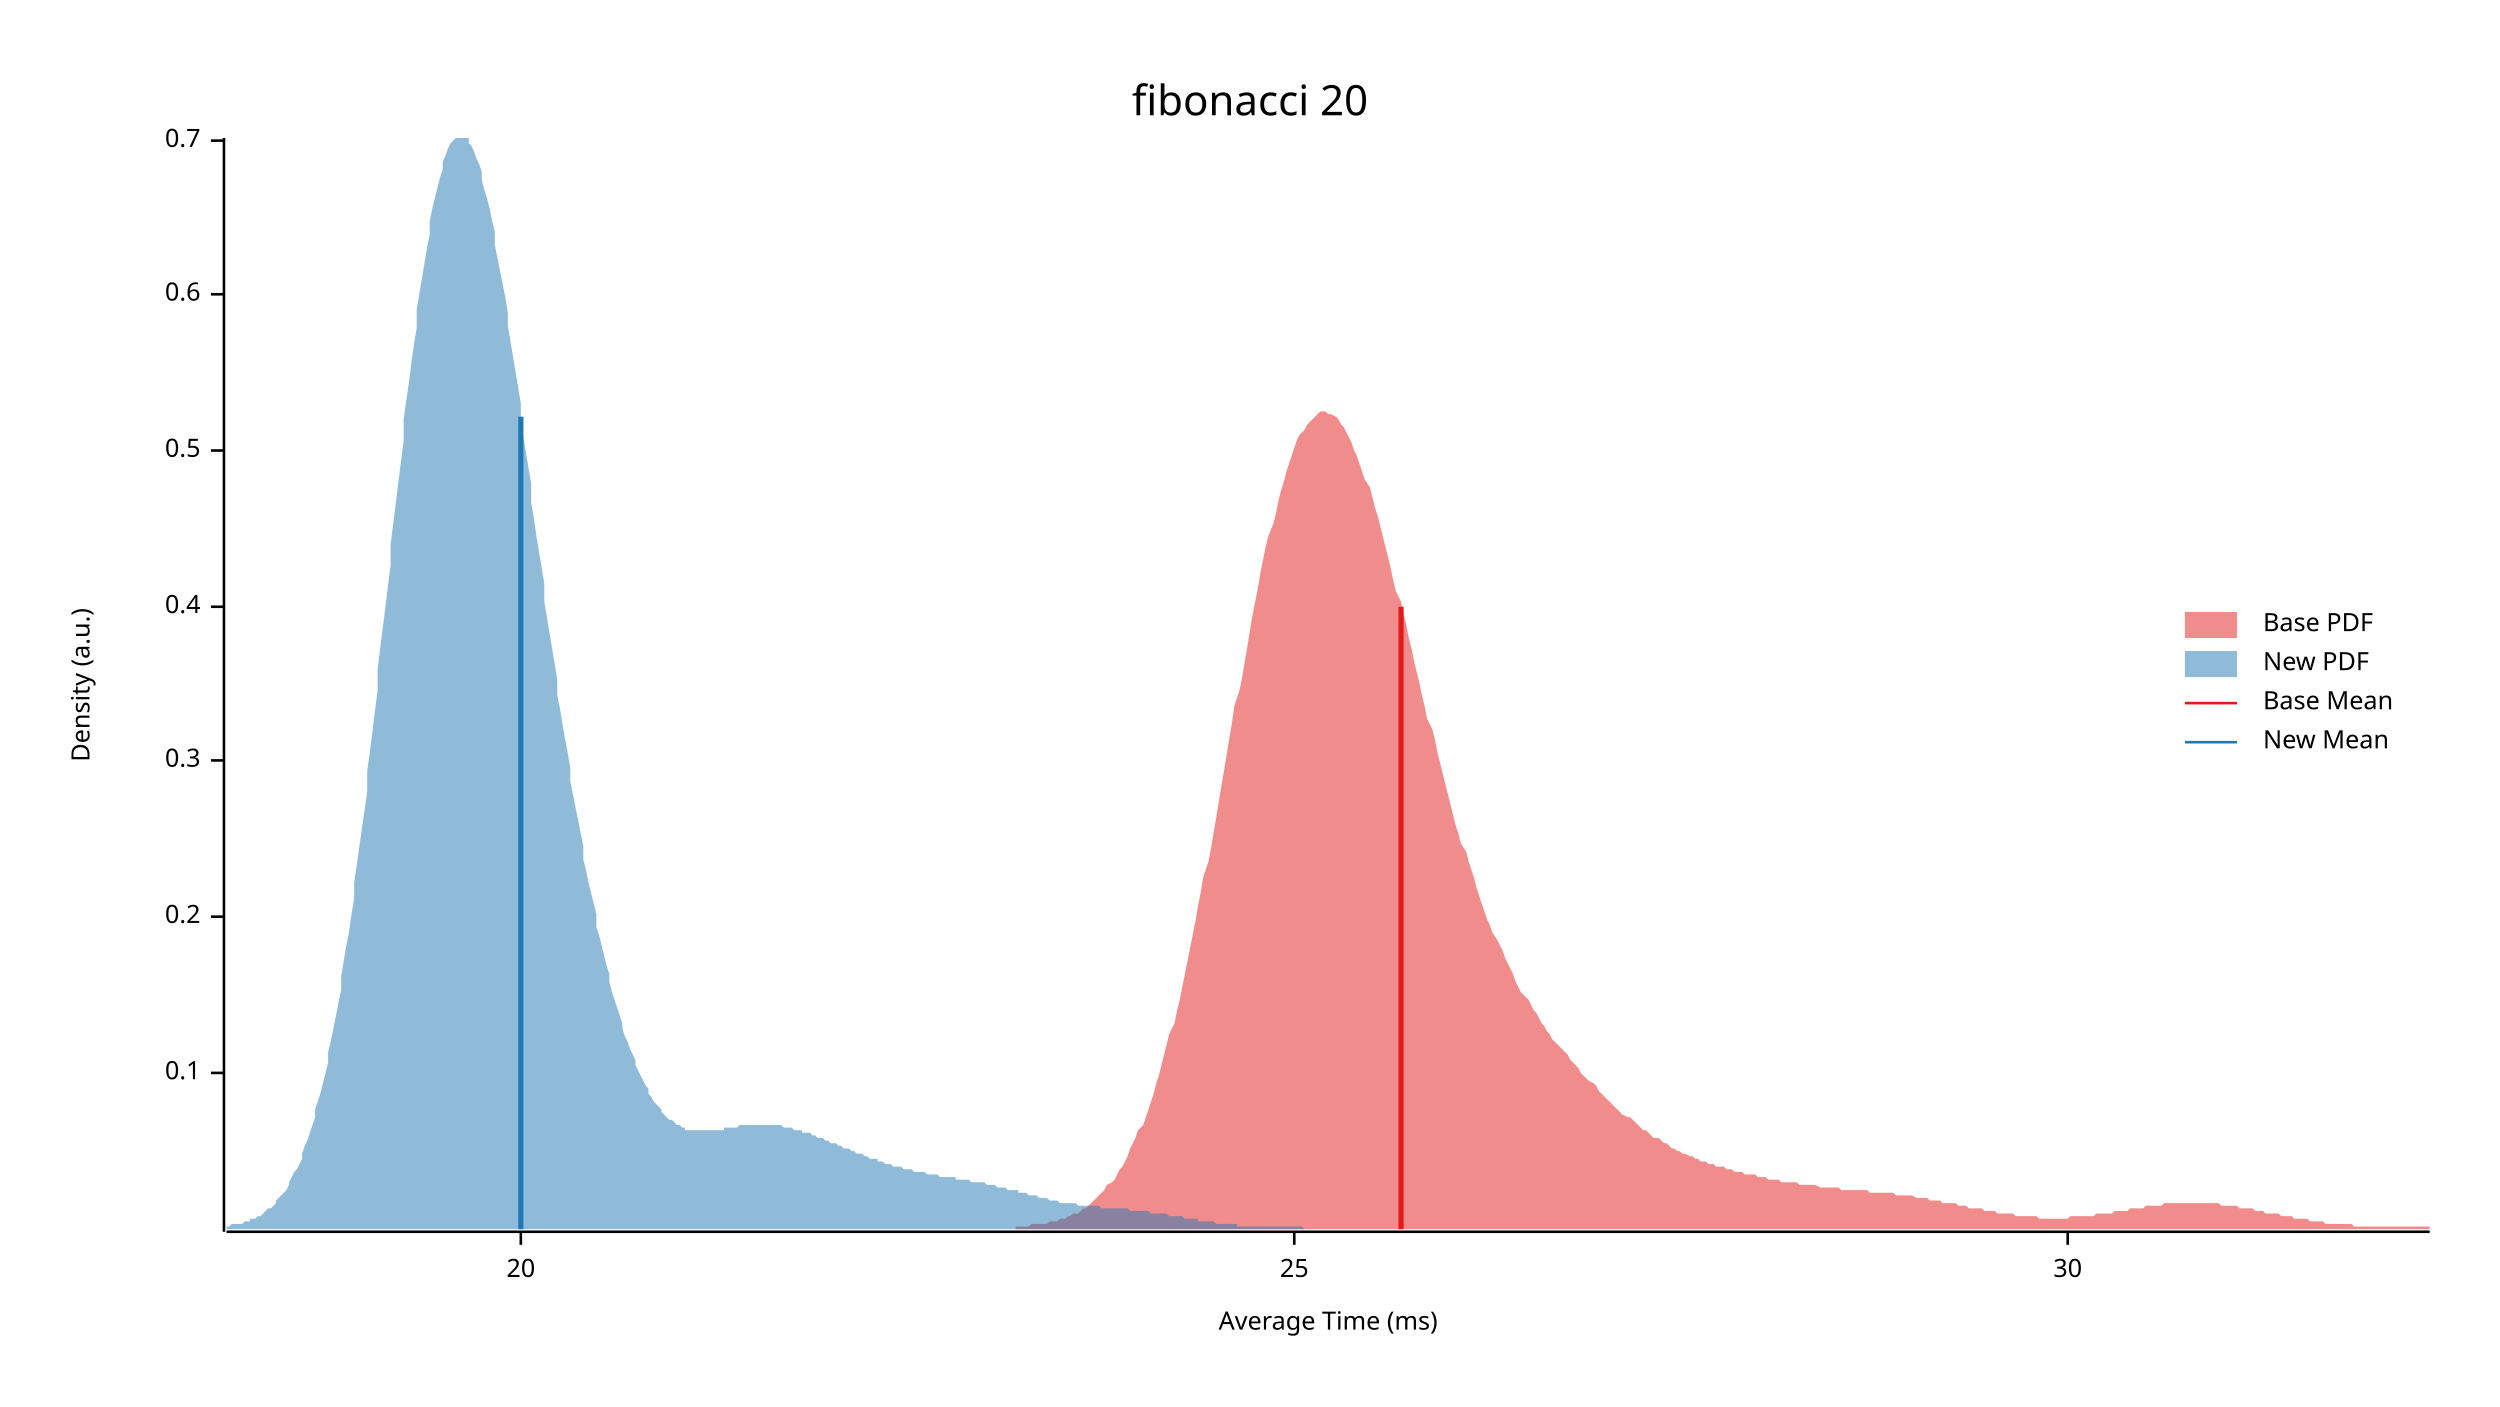
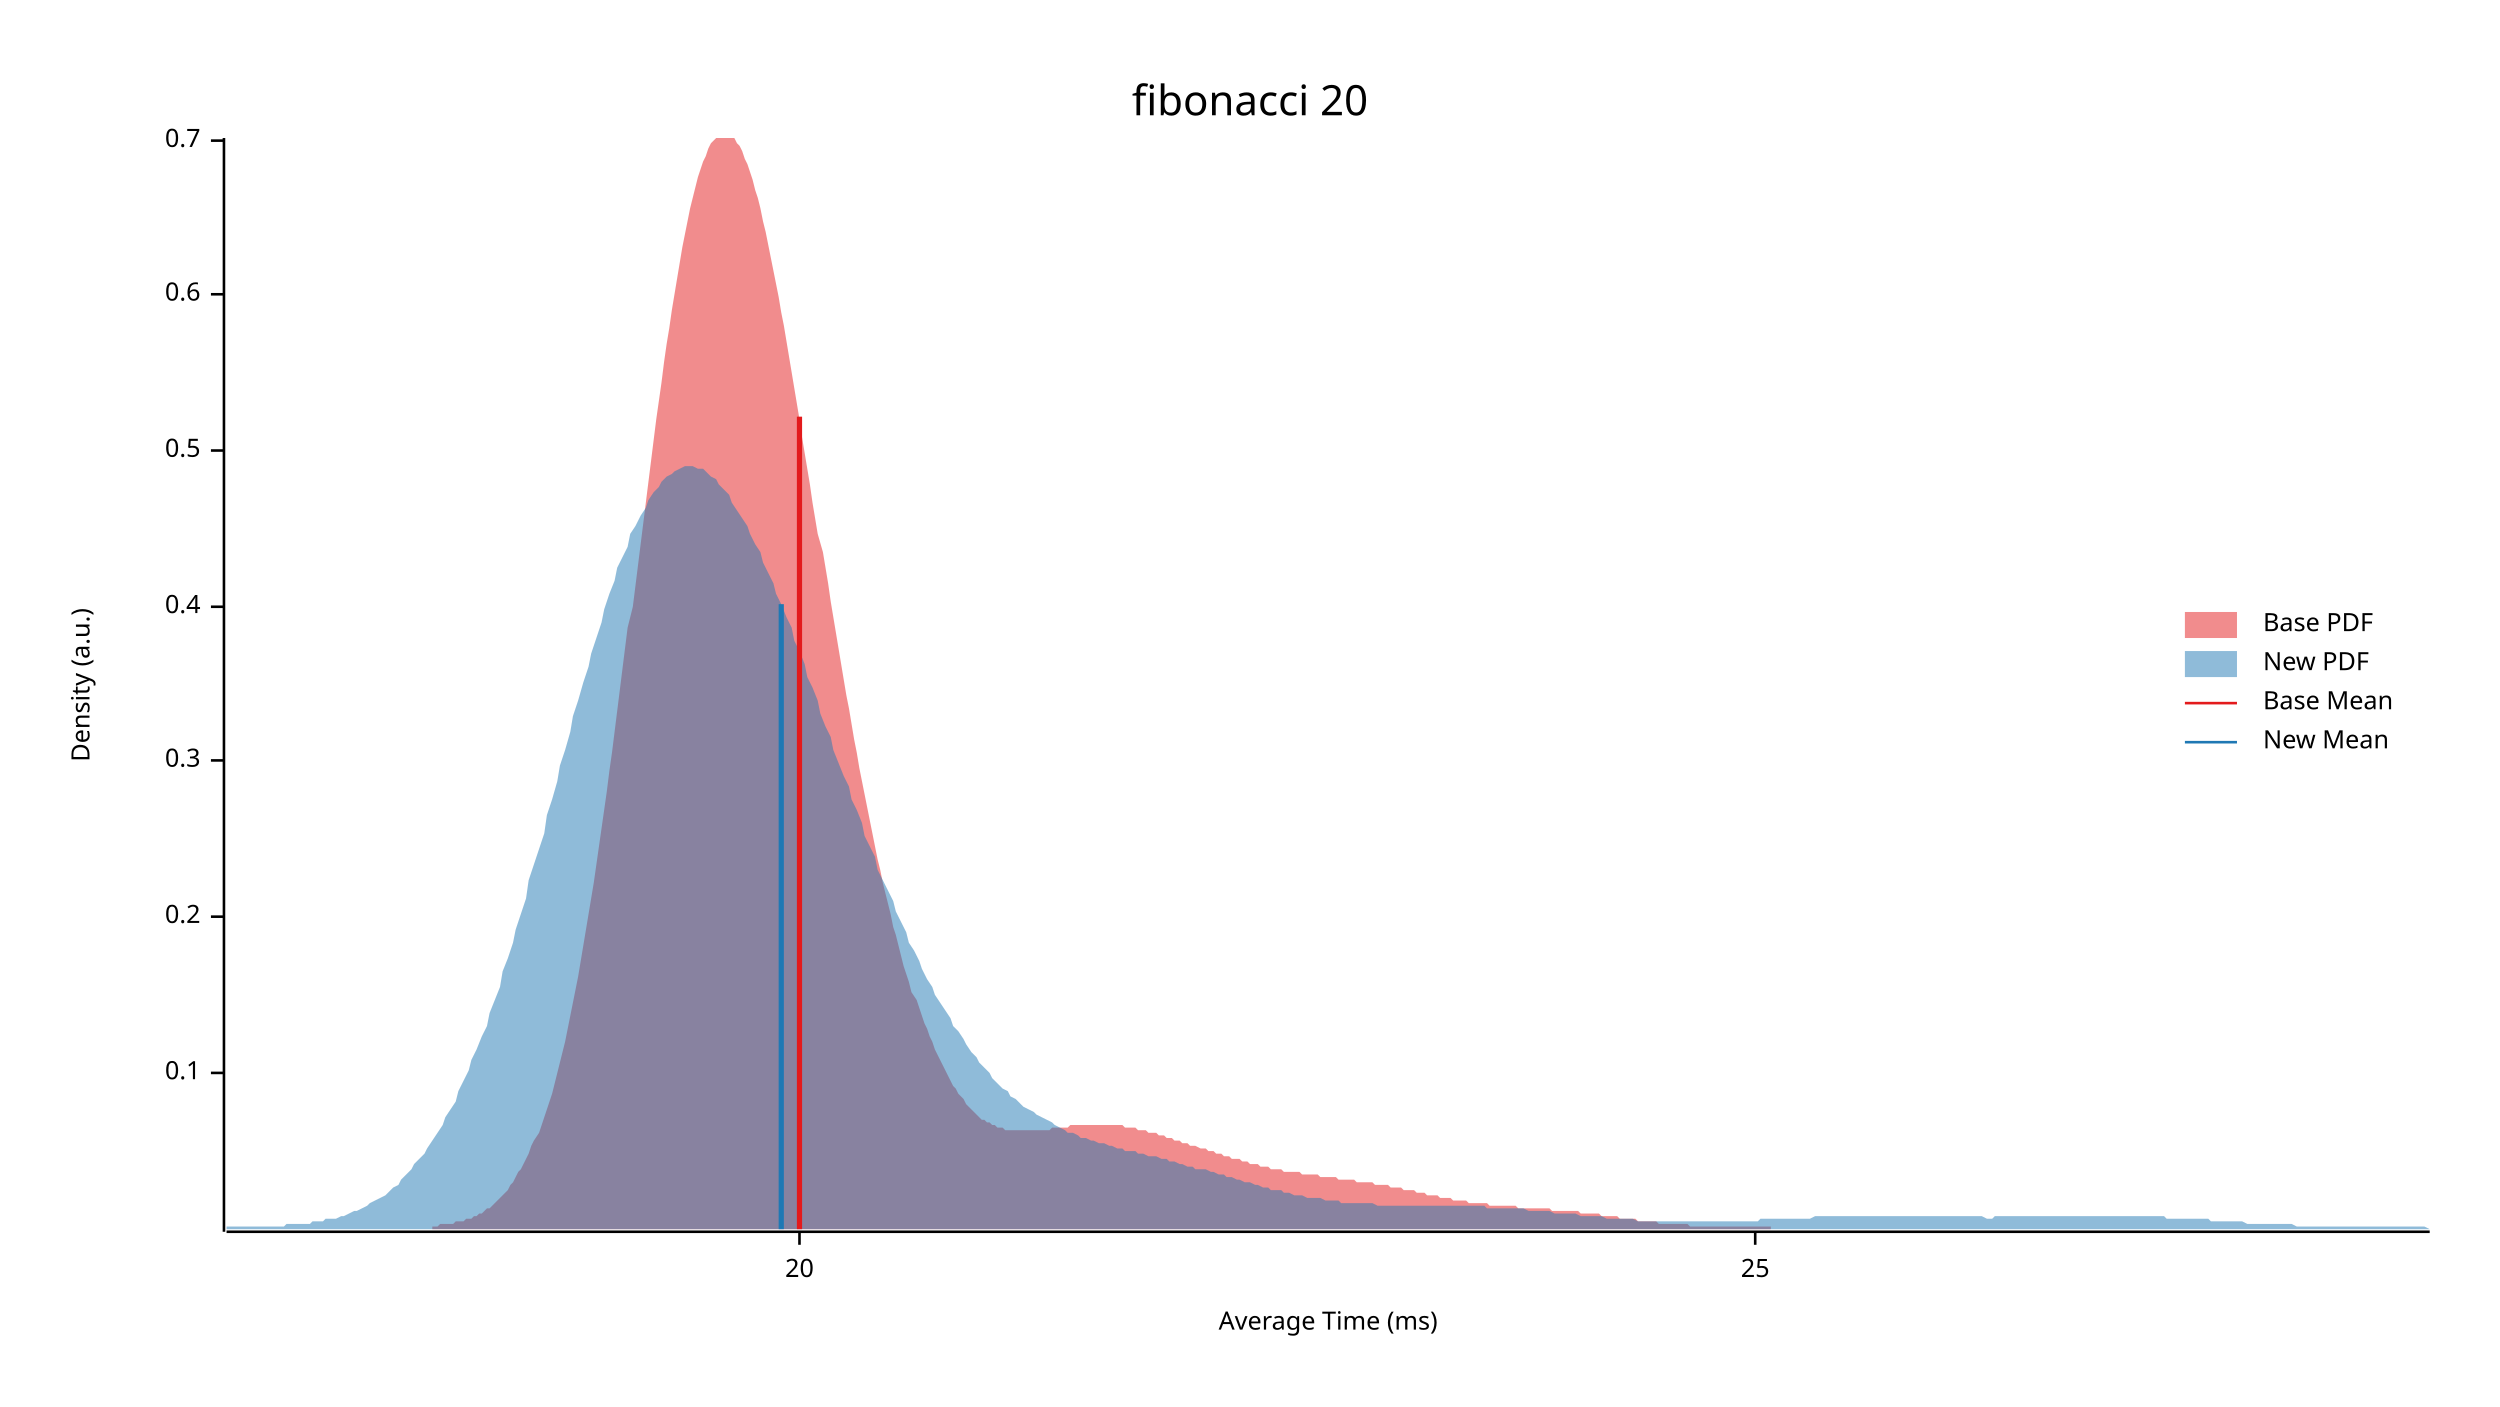
<svg xmlns="http://www.w3.org/2000/svg" width="960" height="540">
  <text x="480" y="32" dy="0.76em" text-anchor="middle" font-family="sans-serif" font-size="16.129" opacity="1" fill="#000000">
fibonacci 20
</text>
  <text x="27" y="263" dy="0.76em" text-anchor="middle" font-family="sans-serif" font-size="9.677" opacity="1" fill="#000000" transform="rotate(270, 27, 263)">
Density (a.u.)
</text>
  <text x="510" y="513" dy="-0.5ex" text-anchor="middle" font-family="sans-serif" font-size="9.677" opacity="1" fill="#000000">
Average Time (ms)
</text>
  <polyline fill="none" opacity="1" stroke="#000000" stroke-width="1" points="86,53 86,473 " />
  <text x="77" y="412" dy="0.5ex" text-anchor="end" font-family="sans-serif" font-size="9.677" opacity="1" fill="#000000">
0.1
</text>
  <polyline fill="none" opacity="1" stroke="#000000" stroke-width="1" points="81,412 86,412 " />
  <text x="77" y="352" dy="0.5ex" text-anchor="end" font-family="sans-serif" font-size="9.677" opacity="1" fill="#000000">
0.2
</text>
  <polyline fill="none" opacity="1" stroke="#000000" stroke-width="1" points="81,352 86,352 " />
  <text x="77" y="292" dy="0.5ex" text-anchor="end" font-family="sans-serif" font-size="9.677" opacity="1" fill="#000000">
0.3
</text>
  <polyline fill="none" opacity="1" stroke="#000000" stroke-width="1" points="81,292 86,292 " />
  <text x="77" y="233" dy="0.5ex" text-anchor="end" font-family="sans-serif" font-size="9.677" opacity="1" fill="#000000">
0.4
</text>
  <polyline fill="none" opacity="1" stroke="#000000" stroke-width="1" points="81,233 86,233 " />
  <text x="77" y="173" dy="0.5ex" text-anchor="end" font-family="sans-serif" font-size="9.677" opacity="1" fill="#000000">
0.5
</text>
  <polyline fill="none" opacity="1" stroke="#000000" stroke-width="1" points="81,173 86,173 " />
  <text x="77" y="113" dy="0.5ex" text-anchor="end" font-family="sans-serif" font-size="9.677" opacity="1" fill="#000000">
0.6
</text>
  <polyline fill="none" opacity="1" stroke="#000000" stroke-width="1" points="81,113 86,113 " />
  <text x="77" y="54" dy="0.5ex" text-anchor="end" font-family="sans-serif" font-size="9.677" opacity="1" fill="#000000">
0.7
</text>
  <polyline fill="none" opacity="1" stroke="#000000" stroke-width="1" points="81,54 86,54 " />
  <polyline fill="none" opacity="1" stroke="#000000" stroke-width="1" points="87,473 933,473 " />
-   <text x="200" y="483" dy="0.76em" text-anchor="middle" font-family="sans-serif" font-size="9.677" opacity="1" fill="#000000">
+   <text x="307" y="483" dy="0.76em" text-anchor="middle" font-family="sans-serif" font-size="9.677" opacity="1" fill="#000000">
20
</text>
-   <polyline fill="none" opacity="1" stroke="#000000" stroke-width="1" points="200,473 200,478 " />
-   <text x="497" y="483" dy="0.76em" text-anchor="middle" font-family="sans-serif" font-size="9.677" opacity="1" fill="#000000">
+   <polyline fill="none" opacity="1" stroke="#000000" stroke-width="1" points="307,473 307,478 " />
+   <text x="674" y="483" dy="0.76em" text-anchor="middle" font-family="sans-serif" font-size="9.677" opacity="1" fill="#000000">
25
</text>
-   <polyline fill="none" opacity="1" stroke="#000000" stroke-width="1" points="497,473 497,478 " />
-   <text x="794" y="483" dy="0.76em" text-anchor="middle" font-family="sans-serif" font-size="9.677" opacity="1" fill="#000000">
- 30
- </text>
-   <polyline fill="none" opacity="1" stroke="#000000" stroke-width="1" points="794,473 794,478 " />
-   <polygon opacity="0.5" fill="#E31A1C" points="390,471 391,471 392,471 393,471 394,471 395,471 396,470 397,470 398,470 399,470 400,470 402,470 403,469 404,469 405,469 406,469 407,468 408,468 409,468 410,467 411,467 412,466 414,466 415,465 416,464 417,464 418,463 419,462 420,461 421,460 422,459 423,458 424,457 425,455 427,454 428,453 429,451 430,449 431,448 432,446 433,444 434,441 435,439 436,437 437,434 439,432 440,429 441,426 442,423 443,420 444,416 445,413 446,409 447,405 448,401 449,397 451,393 452,388 453,384 454,379 455,374 456,369 457,364 458,359 459,354 460,348 461,343 462,337 464,331 465,326 466,320 467,314 468,308 469,302 470,296 471,290 472,284 473,278 474,271 476,265 477,260 478,254 479,248 480,242 481,236 482,231 483,226 484,220 485,215 486,210 487,206 489,201 490,197 491,192 492,188 493,185 494,181 495,178 496,175 497,172 498,169 499,167 501,165 502,163 503,162 504,161 505,160 506,159 507,158 508,158 509,158 510,159 511,159 513,160 514,161 515,163 516,164 517,166 518,168 519,170 520,173 521,175 522,178 523,181 524,184 526,187 527,191 528,195 529,198 530,202 531,206 532,210 533,214 534,218 535,223 536,227 538,231 539,236 540,240 541,245 542,249 543,254 544,258 545,262 546,267 547,271 548,276 550,280 551,284 552,289 553,293 554,297 555,301 556,305 557,309 558,313 559,317 560,320 561,324 563,327 564,331 565,334 566,337 567,341 568,344 569,347 570,350 571,353 572,355 573,358 575,361 576,363 577,365 578,368 579,370 580,372 581,374 582,377 583,379 584,381 585,382 587,384 588,386 589,388 590,389 591,391 592,393 593,394 594,396 595,397 596,399 597,400 598,401 600,403 601,404 602,405 603,407 604,408 605,409 606,410 607,412 608,413 609,414 610,415 612,416 613,417 614,419 615,420 616,421 617,422 618,423 619,424 620,425 621,426 622,427 623,428 625,429 626,429 627,430 628,431 629,432 630,433 631,434 632,434 633,435 634,436 635,437 637,437 638,438 639,439 640,439 641,440 642,441 643,441 644,442 645,442 646,443 647,443 649,444 650,444 651,445 652,445 653,446 654,446 655,446 656,447 657,447 658,447 659,448 660,448 662,448 663,449 664,449 665,449 666,450 667,450 668,450 669,450 670,451 671,451 672,451 674,451 675,452 676,452 677,452 678,452 679,453 680,453 681,453 682,453 683,453 684,454 686,454 687,454 688,454 689,454 690,454 691,455 692,455 693,455 694,455 695,455 696,455 697,455 699,456 700,456 701,456 702,456 703,456 704,456 705,456 706,456 707,457 708,457 709,457 711,457 712,457 713,457 714,457 715,457 716,457 717,457 718,458 719,458 720,458 721,458 723,458 724,458 725,458 726,458 727,458 728,459 729,459 730,459 731,459 732,459 733,459 734,459 736,460 737,460 738,460 739,460 740,460 741,461 742,461 743,461 744,461 745,461 746,462 748,462 749,462 750,462 751,462 752,463 753,463 754,463 755,463 756,464 757,464 758,464 760,464 761,464 762,465 763,465 764,465 765,465 766,465 767,466 768,466 769,466 770,466 771,466 773,466 774,467 775,467 776,467 777,467 778,467 779,467 780,467 781,467 782,467 783,468 785,468 786,468 787,468 788,468 789,468 790,468 791,468 792,468 793,468 794,468 795,467 796,467 798,467 799,467 800,467 801,467 802,467 803,467 804,467 805,466 806,466 807,466 808,466 810,466 811,466 812,465 813,465 814,465 815,465 816,465 817,465 818,464 819,464 820,464 822,464 823,464 824,463 825,463 826,463 827,463 828,463 829,463 830,463 831,462 832,462 833,462 835,462 836,462 837,462 838,462 839,462 840,462 841,462 842,462 843,462 844,462 845,462 847,462 848,462 849,462 850,462 851,462 852,462 853,463 854,463 855,463 856,463 857,463 859,463 860,464 861,464 862,464 863,464 864,464 865,464 866,465 867,465 868,465 869,465 870,466 872,466 873,466 874,466 875,466 876,467 877,467 878,467 879,467 880,467 881,468 882,468 884,468 885,468 886,468 887,469 888,469 889,469 890,469 891,469 892,469 893,470 894,470 896,470 897,470 898,470 899,470 900,470 901,470 902,470 903,470 904,471 905,471 906,471 907,471 909,471 910,471 911,471 912,471 913,471 914,471 915,471 916,471 917,471 918,471 919,471 921,471 922,471 923,471 924,471 925,471 926,471 927,471 928,471 929,471 930,471 931,471 933,471 933,472 390,472 " />
-   <polygon opacity="0.5" fill="#1F78B4" points="87,471 87,471 88,471 89,470 90,470 91,470 91,470 92,470 93,470 94,469 95,469 96,469 96,468 97,468 98,468 99,467 100,467 101,466 101,466 102,465 103,464 104,464 105,463 106,462 106,461 107,460 108,459 109,458 110,457 111,455 111,454 112,452 113,450 114,449 115,447 116,445 116,443 117,440 118,438 119,435 120,432 121,429 121,426 122,423 123,420 124,416 125,412 126,408 126,404 127,400 128,395 129,390 130,385 131,380 131,375 132,369 133,363 134,358 135,351 136,345 136,339 137,332 138,325 139,318 140,311 141,304 141,296 142,289 143,281 144,273 145,265 145,257 146,249 147,241 148,233 149,225 150,217 150,209 151,201 152,193 153,185 154,177 155,169 155,161 156,154 157,147 158,139 159,132 160,126 160,119 161,113 162,107 163,101 164,95 165,90 165,85 166,80 167,76 168,72 169,68 170,65 170,62 171,60 172,57 173,55 174,54 175,53 175,53 176,53 177,53 178,53 179,53 180,53 180,55 181,56 182,58 183,61 184,63 185,66 185,69 186,73 187,76 188,80 189,85 190,89 190,94 191,99 192,104 193,109 194,114 195,120 195,125 196,131 197,137 198,143 199,149 200,155 200,161 201,168 202,174 203,180 204,186 204,193 205,199 206,206 207,212 208,218 209,224 209,231 210,237 211,243 212,249 213,255 214,261 214,267 215,272 216,278 217,284 218,289 219,295 219,300 220,305 221,310 222,315 223,320 224,325 224,330 225,334 226,339 227,343 228,347 229,351 229,356 230,359 231,363 232,367 233,371 234,374 234,377 235,381 236,384 237,387 238,390 239,393 239,395 240,398 241,400 242,403 243,405 244,407 244,409 245,411 246,413 247,415 248,417 249,418 249,420 250,421 251,423 252,424 253,425 254,426 254,427 255,428 256,429 257,430 258,430 259,431 259,431 260,432 261,432 262,433 263,433 263,434 264,434 265,434 266,434 267,434 268,434 268,434 269,434 270,434 271,434 272,434 273,434 273,434 274,434 275,434 276,434 277,434 278,434 278,433 279,433 280,433 281,433 282,433 283,433 283,433 284,432 285,432 286,432 287,432 288,432 288,432 289,432 290,432 291,432 292,432 293,432 293,432 294,432 295,432 296,432 297,432 298,432 298,432 299,432 300,432 301,433 302,433 303,433 303,433 304,433 305,434 306,434 307,434 308,434 308,435 309,435 310,435 311,435 312,436 313,436 313,436 314,437 315,437 316,437 317,438 318,438 318,438 319,439 320,439 321,439 322,440 322,440 323,440 324,441 325,441 326,441 327,442 327,442 328,442 329,443 330,443 331,443 332,444 332,444 333,444 334,445 335,445 336,445 337,445 337,446 338,446 339,446 340,447 341,447 342,447 342,447 343,448 344,448 345,448 346,448 347,449 347,449 348,449 349,449 350,449 351,450 352,450 352,450 353,450 354,450 355,450 356,451 357,451 357,451 358,451 359,451 360,451 361,452 362,452 362,452 363,452 364,452 365,452 366,452 367,452 367,453 368,453 369,453 370,453 371,453 372,453 372,453 373,454 374,454 375,454 376,454 376,454 377,454 378,454 379,455 380,455 381,455 381,455 382,455 383,456 384,456 385,456 386,456 386,456 387,457 388,457 389,457 390,457 391,457 391,458 392,458 393,458 394,458 395,459 396,459 396,459 397,459 398,459 399,460 400,460 401,460 401,460 402,460 403,461 404,461 405,461 406,461 406,461 407,462 408,462 409,462 410,462 411,462 411,462 412,462 413,462 414,463 415,463 416,463 416,463 417,463 418,463 419,463 420,463 421,463 421,463 422,463 423,464 424,464 425,464 426,464 426,464 427,464 428,464 429,464 430,464 431,464 431,464 432,464 433,464 434,465 435,465 435,465 436,465 437,465 438,465 439,465 440,465 440,465 441,465 442,466 443,466 444,466 445,466 445,466 446,466 447,466 448,466 449,467 450,467 450,467 451,467 452,467 453,467 454,467 455,468 455,468 456,468 457,468 458,468 459,468 460,468 460,469 461,469 462,469 463,469 464,469 465,469 465,469 466,469 467,470 468,470 469,470 470,470 470,470 471,470 472,470 473,470 474,470 475,470 475,471 476,471 477,471 478,471 479,471 480,471 480,471 481,471 482,471 483,471 484,471 485,471 485,471 486,471 487,471 488,471 489,471 490,471 490,471 491,471 492,471 493,471 494,471 494,471 495,471 496,471 497,471 498,471 499,471 499,471 500,471 501,472 501,472 87,472 " />
-   <polyline fill="none" opacity="1" stroke="#E31A1C" stroke-width="2" points="538,472 538,233 " />
-   <polyline fill="none" opacity="1" stroke="#1F78B4" stroke-width="2" points="200,472 200,160 " />
+   <polyline fill="none" opacity="1" stroke="#000000" stroke-width="1" points="674,473 674,478 " />
+   <polygon opacity="0.5" fill="#E31A1C" points="166,471 167,471 168,471 169,470 171,470 172,470 173,470 174,470 175,469 176,469 177,469 178,469 179,468 180,468 181,468 182,467 183,467 184,466 185,466 186,465 187,464 188,464 189,463 190,462 191,461 192,460 193,459 194,458 195,457 196,455 197,454 198,452 199,450 200,449 201,447 202,445 203,443 204,440 205,438 207,435 208,432 209,429 210,426 211,423 212,420 213,416 214,412 215,408 216,404 217,400 218,395 219,390 220,385 221,380 222,375 223,369 224,363 225,357 226,351 227,345 228,339 229,332 230,325 231,318 232,311 233,304 234,296 235,289 236,281 237,273 238,265 239,257 240,249 241,241 243,233 244,225 245,217 246,209 247,201 248,193 249,185 250,177 251,169 252,161 253,154 254,147 255,139 256,132 257,126 258,119 259,113 260,107 261,101 262,95 263,90 264,85 265,80 266,76 267,72 268,68 269,65 270,62 271,60 272,57 273,55 274,54 275,53 276,53 277,53 278,53 280,53 281,53 282,53 283,55 284,56 285,58 286,61 287,63 288,66 289,69 290,73 291,76 292,80 293,85 294,89 295,94 296,99 297,104 298,109 299,114 300,120 301,125 302,131 303,137 304,143 305,149 306,155 307,161 308,168 309,174 310,180 311,186 312,193 313,199 314,205 316,212 317,218 318,224 319,231 320,237 321,243 322,249 323,255 324,261 325,267 326,272 327,278 328,284 329,289 330,295 331,300 332,305 333,310 334,315 335,320 336,325 337,330 338,334 339,339 340,343 341,347 342,351 343,356 344,359 345,363 346,367 347,371 348,374 349,377 350,381 352,384 353,387 354,390 355,393 356,395 357,398 358,400 359,403 360,405 361,407 362,409 363,411 364,413 365,415 366,417 367,418 368,420 369,421 370,422 371,424 372,425 373,426 374,427 375,428 376,429 377,430 378,430 379,431 380,431 381,432 382,432 383,433 384,433 385,433 386,434 388,434 389,434 390,434 391,434 392,434 393,434 394,434 395,434 396,434 397,434 398,434 399,434 400,434 401,434 402,434 403,434 404,433 405,433 406,433 407,433 408,433 409,433 410,433 411,432 412,432 413,432 414,432 415,432 416,432 417,432 418,432 419,432 420,432 421,432 422,432 424,432 425,432 426,432 427,432 428,432 429,432 430,432 431,432 432,433 433,433 434,433 435,433 436,433 437,434 438,434 439,434 440,434 441,435 442,435 443,435 444,435 445,436 446,436 447,436 448,437 449,437 450,437 451,438 452,438 453,438 454,439 455,439 456,439 457,440 458,440 459,440 461,441 462,441 463,441 464,442 465,442 466,442 467,443 468,443 469,443 470,444 471,444 472,444 473,445 474,445 475,445 476,445 477,446 478,446 479,446 480,447 481,447 482,447 483,447 484,448 485,448 486,448 487,448 488,449 489,449 490,449 491,449 492,449 493,450 494,450 495,450 497,450 498,450 499,450 500,451 501,451 502,451 503,451 504,451 505,451 506,451 507,452 508,452 509,452 510,452 511,452 512,452 513,452 514,453 515,453 516,453 517,453 518,453 519,453 520,453 521,454 522,454 523,454 524,454 525,454 526,454 527,454 528,455 529,455 530,455 531,455 533,455 534,456 535,456 536,456 537,456 538,456 539,457 540,457 541,457 542,457 543,457 544,458 545,458 546,458 547,458 548,459 549,459 550,459 551,459 552,459 553,460 554,460 555,460 556,460 557,460 558,461 559,461 560,461 561,461 562,461 563,461 564,462 565,462 566,462 567,462 569,462 570,462 571,462 572,463 573,463 574,463 575,463 576,463 577,463 578,463 579,463 580,463 581,463 582,463 583,464 584,464 585,464 586,464 587,464 588,464 589,464 590,464 591,464 592,464 593,464 594,464 595,464 596,465 597,465 598,465 599,465 600,465 601,465 602,465 603,465 605,465 606,465 607,466 608,466 609,466 610,466 611,466 612,466 613,466 614,466 615,467 616,467 617,467 618,467 619,467 620,467 621,467 622,468 623,468 624,468 625,468 626,468 627,468 628,468 629,469 630,469 631,469 632,469 633,469 634,469 635,469 636,469 637,470 638,470 639,470 640,470 642,470 643,470 644,470 645,470 646,470 647,470 648,470 649,471 650,471 651,471 652,471 653,471 654,471 655,471 656,471 657,471 658,471 659,471 660,471 661,471 662,471 663,471 664,471 665,471 666,471 667,471 668,471 669,471 670,471 671,471 672,471 673,471 674,471 675,471 676,471 678,471 679,471 680,471 680,472 166,472 " />
+   <polygon opacity="0.5" fill="#1F78B4" points="87,471 88,471 90,471 92,471 93,471 95,471 97,471 98,471 100,471 102,471 103,471 105,471 107,471 109,471 110,470 112,470 114,470 115,470 117,470 119,470 120,469 122,469 124,469 125,468 127,468 129,468 131,467 132,467 134,466 136,465 137,465 139,464 141,463 142,462 144,461 146,460 148,459 149,458 151,456 153,455 154,453 156,451 158,449 159,447 161,445 163,443 164,441 166,438 168,435 170,432 171,429 173,426 175,423 176,419 178,415 180,411 181,407 183,403 185,398 187,394 188,389 190,384 192,379 193,373 195,368 197,362 198,357 200,351 202,345 203,338 205,332 207,326 209,320 210,313 212,307 214,300 215,294 217,288 219,281 220,275 222,269 224,262 226,256 227,251 229,245 231,239 232,234 234,228 236,223 237,218 239,214 241,210 242,205 244,202 246,198 248,195 249,192 251,189 253,187 254,185 256,183 258,182 259,181 261,180 263,179 265,179 266,179 268,180 270,180 271,181 273,183 275,184 276,186 278,188 280,190 281,193 283,196 285,199 287,202 288,205 290,209 292,212 293,216 295,220 297,224 298,228 300,232 302,237 304,241 305,246 307,250 309,255 310,260 312,264 314,269 315,274 317,279 319,283 320,288 322,293 324,298 326,302 327,307 329,311 331,316 332,321 334,325 336,329 337,334 339,338 341,342 343,346 344,350 346,354 348,358 349,362 351,365 353,369 354,372 356,376 358,379 359,382 361,385 363,388 365,391 366,394 368,396 370,399 371,401 373,404 375,406 376,408 378,410 380,412 381,414 383,416 385,418 387,419 388,421 390,422 392,424 393,425 395,426 397,427 398,428 400,429 402,430 404,431 405,432 407,433 409,434 410,435 412,435 414,436 415,437 417,437 419,438 420,438 422,439 424,439 426,440 427,440 429,441 431,441 432,442 434,442 436,442 437,443 439,443 441,444 443,444 444,444 446,445 448,445 449,446 451,446 453,447 454,447 456,448 458,448 459,449 461,449 463,449 465,450 466,450 468,451 470,451 471,452 473,452 475,453 476,453 478,454 480,454 482,455 483,455 485,456 487,456 488,457 490,457 492,457 493,458 495,458 497,459 498,459 500,459 502,460 504,460 505,460 507,460 509,461 510,461 512,461 514,461 515,462 517,462 519,462 521,462 522,462 524,462 526,462 527,462 529,463 531,463 532,463 534,463 536,463 537,463 539,463 541,463 543,463 544,463 546,463 548,463 549,463 551,463 553,463 554,463 556,463 558,463 560,463 561,463 563,463 565,463 566,463 568,463 570,463 571,464 573,464 575,464 576,464 578,464 580,464 582,464 583,464 585,464 587,465 588,465 590,465 592,465 593,465 595,465 597,466 599,466 600,466 602,466 604,466 605,466 607,467 609,467 610,467 612,467 614,467 615,467 617,468 619,468 621,468 622,468 624,468 626,468 627,468 629,469 631,469 632,469 634,469 636,469 638,469 639,469 641,469 643,469 644,469 646,469 648,469 649,469 651,469 653,469 654,469 656,469 658,469 660,469 661,469 663,469 665,469 666,469 668,469 670,469 671,469 673,469 675,469 676,468 678,468 680,468 682,468 683,468 685,468 687,468 688,468 690,468 692,468 693,468 695,468 697,467 699,467 700,467 702,467 704,467 705,467 707,467 709,467 710,467 712,467 714,467 715,467 717,467 719,467 721,467 722,467 724,467 726,467 727,467 729,467 731,467 732,467 734,467 736,467 738,467 739,467 741,467 743,467 744,467 746,467 748,467 749,467 751,467 753,467 754,467 756,467 758,467 760,467 761,467 763,468 765,468 766,467 768,467 770,467 771,467 773,467 775,467 777,467 778,467 780,467 782,467 783,467 785,467 787,467 788,467 790,467 792,467 793,467 795,467 797,467 799,467 800,467 802,467 804,467 805,467 807,467 809,467 810,467 812,467 814,467 816,467 817,467 819,467 821,467 822,467 824,467 826,467 827,467 829,467 831,467 832,468 834,468 836,468 838,468 839,468 841,468 843,468 844,468 846,468 848,468 849,469 851,469 853,469 855,469 856,469 858,469 860,469 861,469 863,470 865,470 866,470 868,470 870,470 871,470 873,470 875,470 877,470 878,470 880,470 882,471 883,471 885,471 887,471 888,471 890,471 892,471 894,471 895,471 897,471 899,471 900,471 902,471 904,471 905,471 907,471 909,471 910,471 912,471 914,471 916,471 917,471 919,471 921,471 922,471 924,471 926,471 927,471 929,471 931,471 933,472 933,472 87,472 " />
+   <polyline fill="none" opacity="1" stroke="#E31A1C" stroke-width="2" points="307,472 307,160 " />
+   <polyline fill="none" opacity="1" stroke="#1F78B4" stroke-width="2" points="300,472 300,232 " />
  <text x="869" y="235" dy="0.76em" text-anchor="start" font-family="sans-serif" font-size="9.677" opacity="1" fill="#000000">
Base PDF
</text>
  <text x="869" y="250" dy="0.76em" text-anchor="start" font-family="sans-serif" font-size="9.677" opacity="1" fill="#000000">
New PDF
</text>
  <text x="869" y="265" dy="0.76em" text-anchor="start" font-family="sans-serif" font-size="9.677" opacity="1" fill="#000000">
Base Mean
</text>
  <text x="869" y="280" dy="0.76em" text-anchor="start" font-family="sans-serif" font-size="9.677" opacity="1" fill="#000000">
New Mean
</text>
  <rect x="839" y="235" width="20" height="10" opacity="0.5" fill="#E31A1C" stroke="none" />
  <rect x="839" y="250" width="20" height="10" opacity="0.5" fill="#1F78B4" stroke="none" />
  <polyline fill="none" opacity="1" stroke="#E31A1C" stroke-width="1" points="839,270 859,270 " />
  <polyline fill="none" opacity="1" stroke="#1F78B4" stroke-width="1" points="839,285 859,285 " />
</svg>
